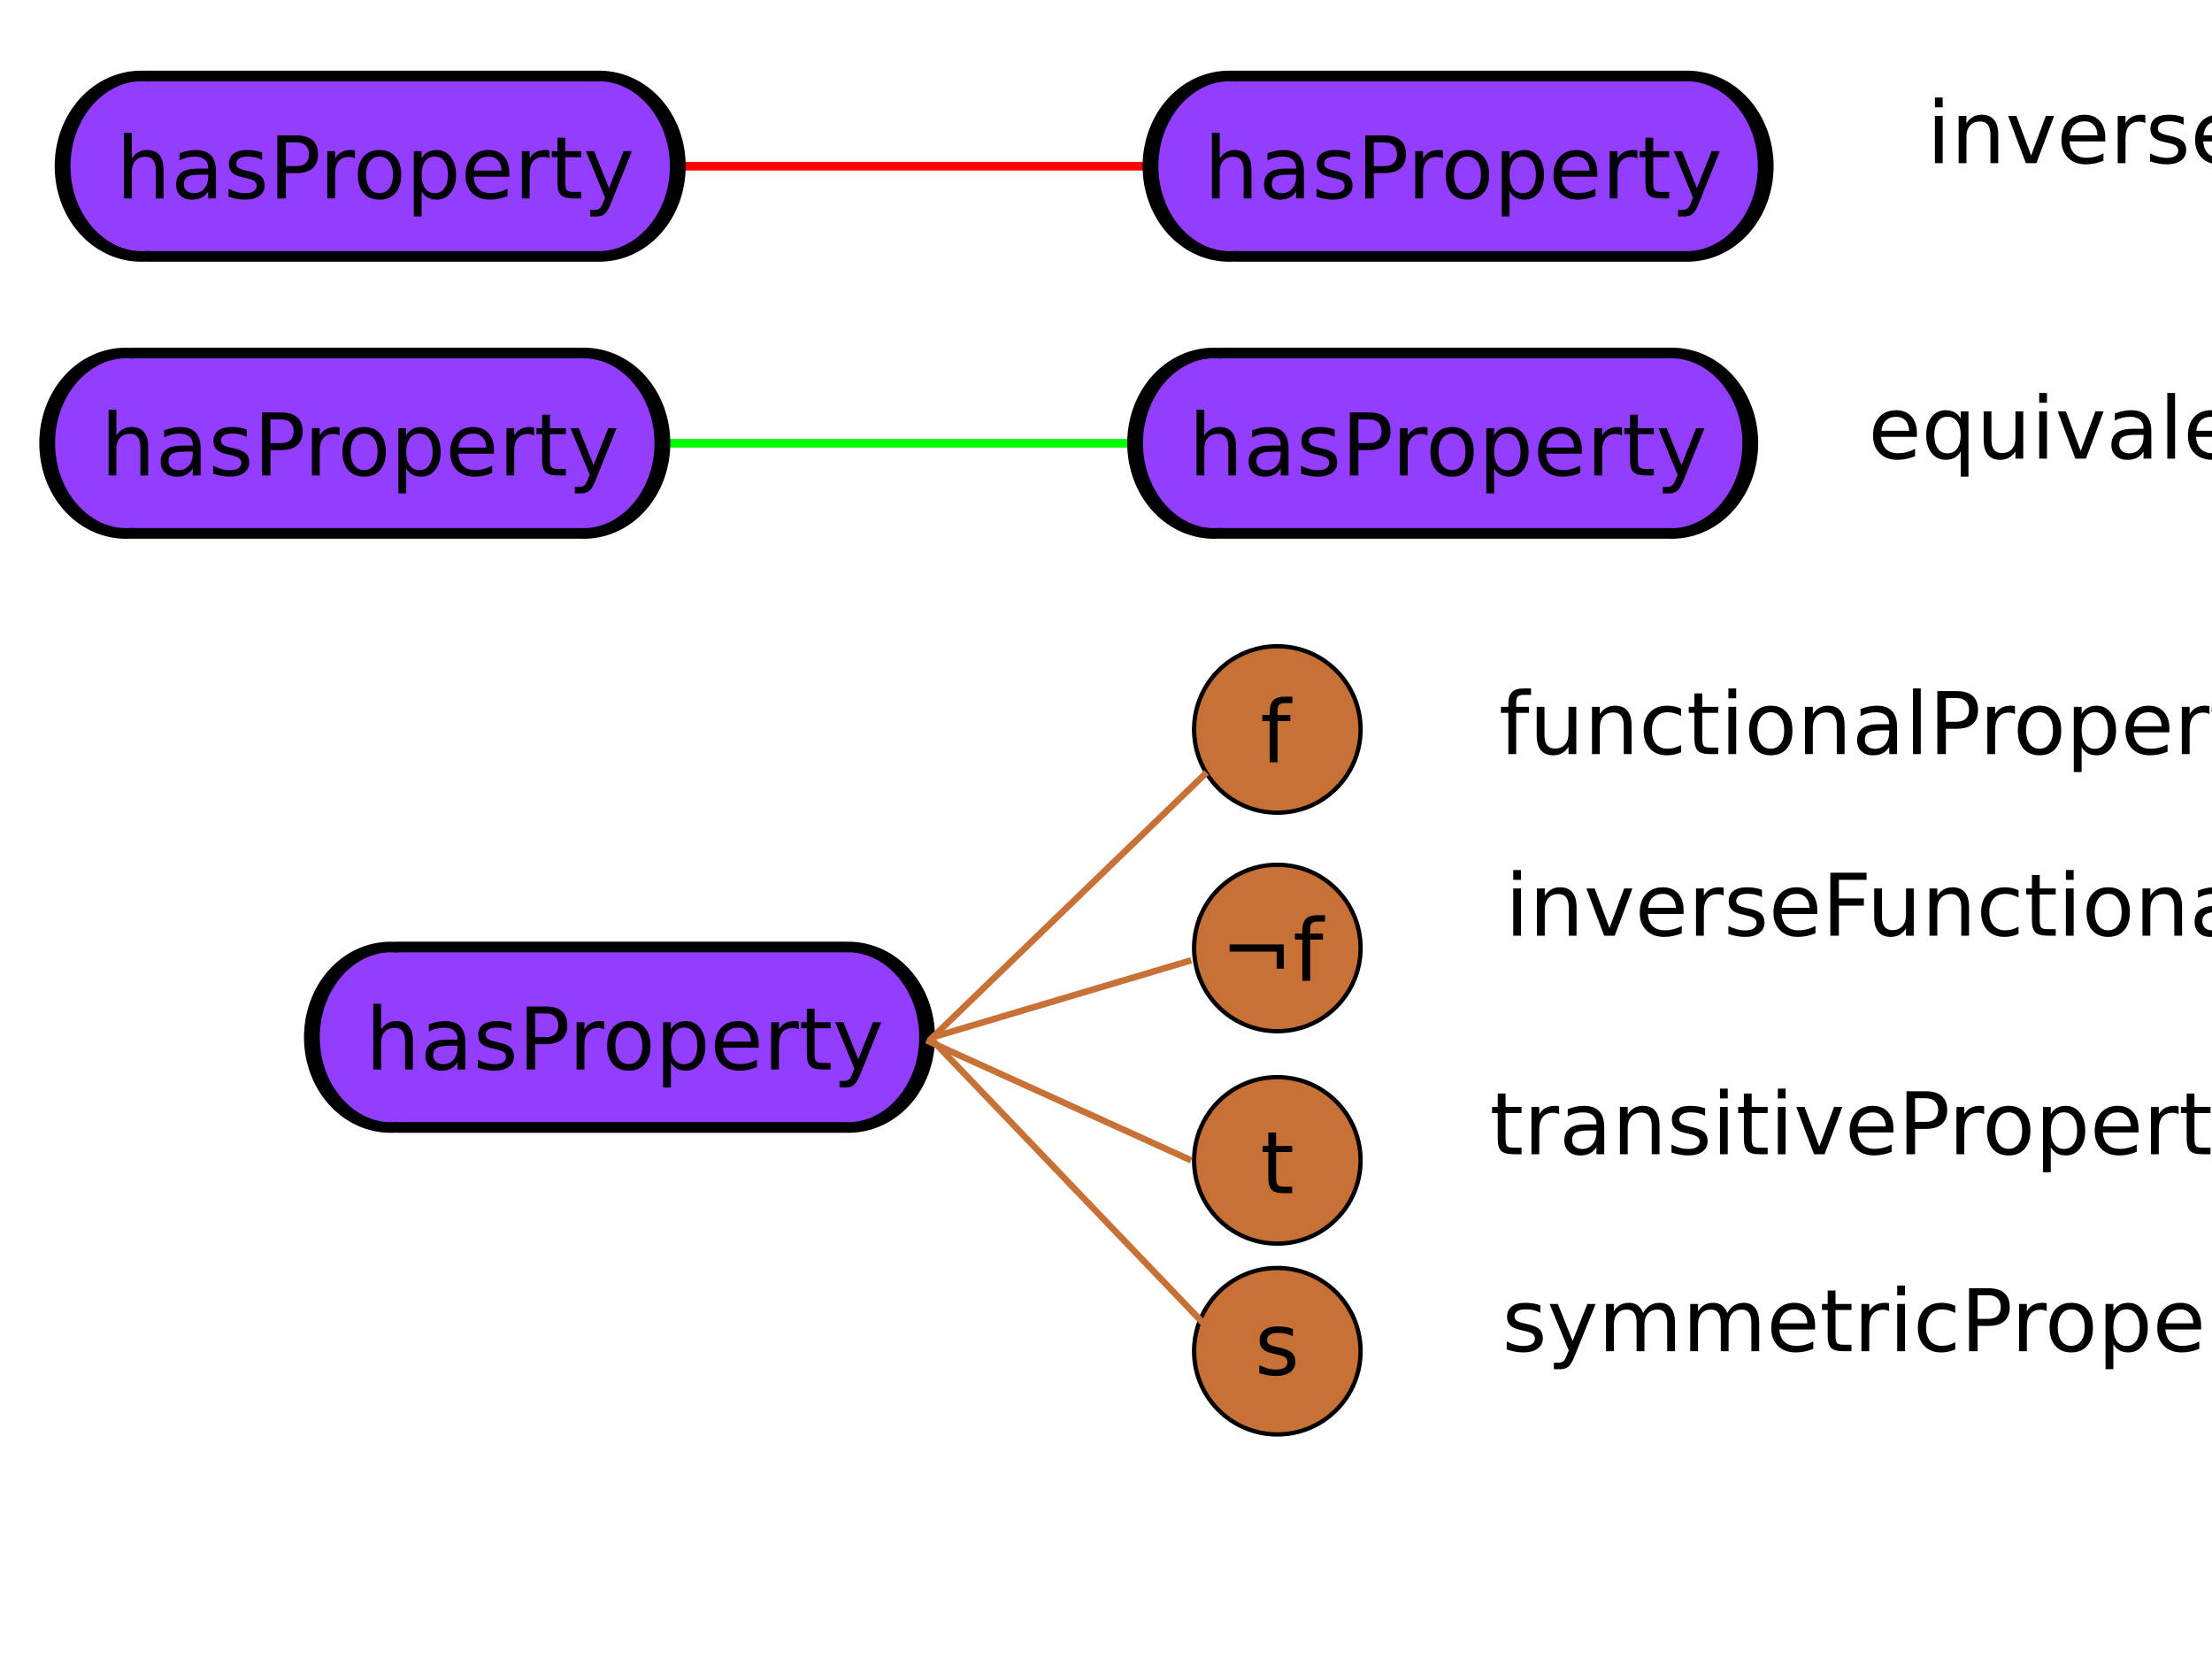
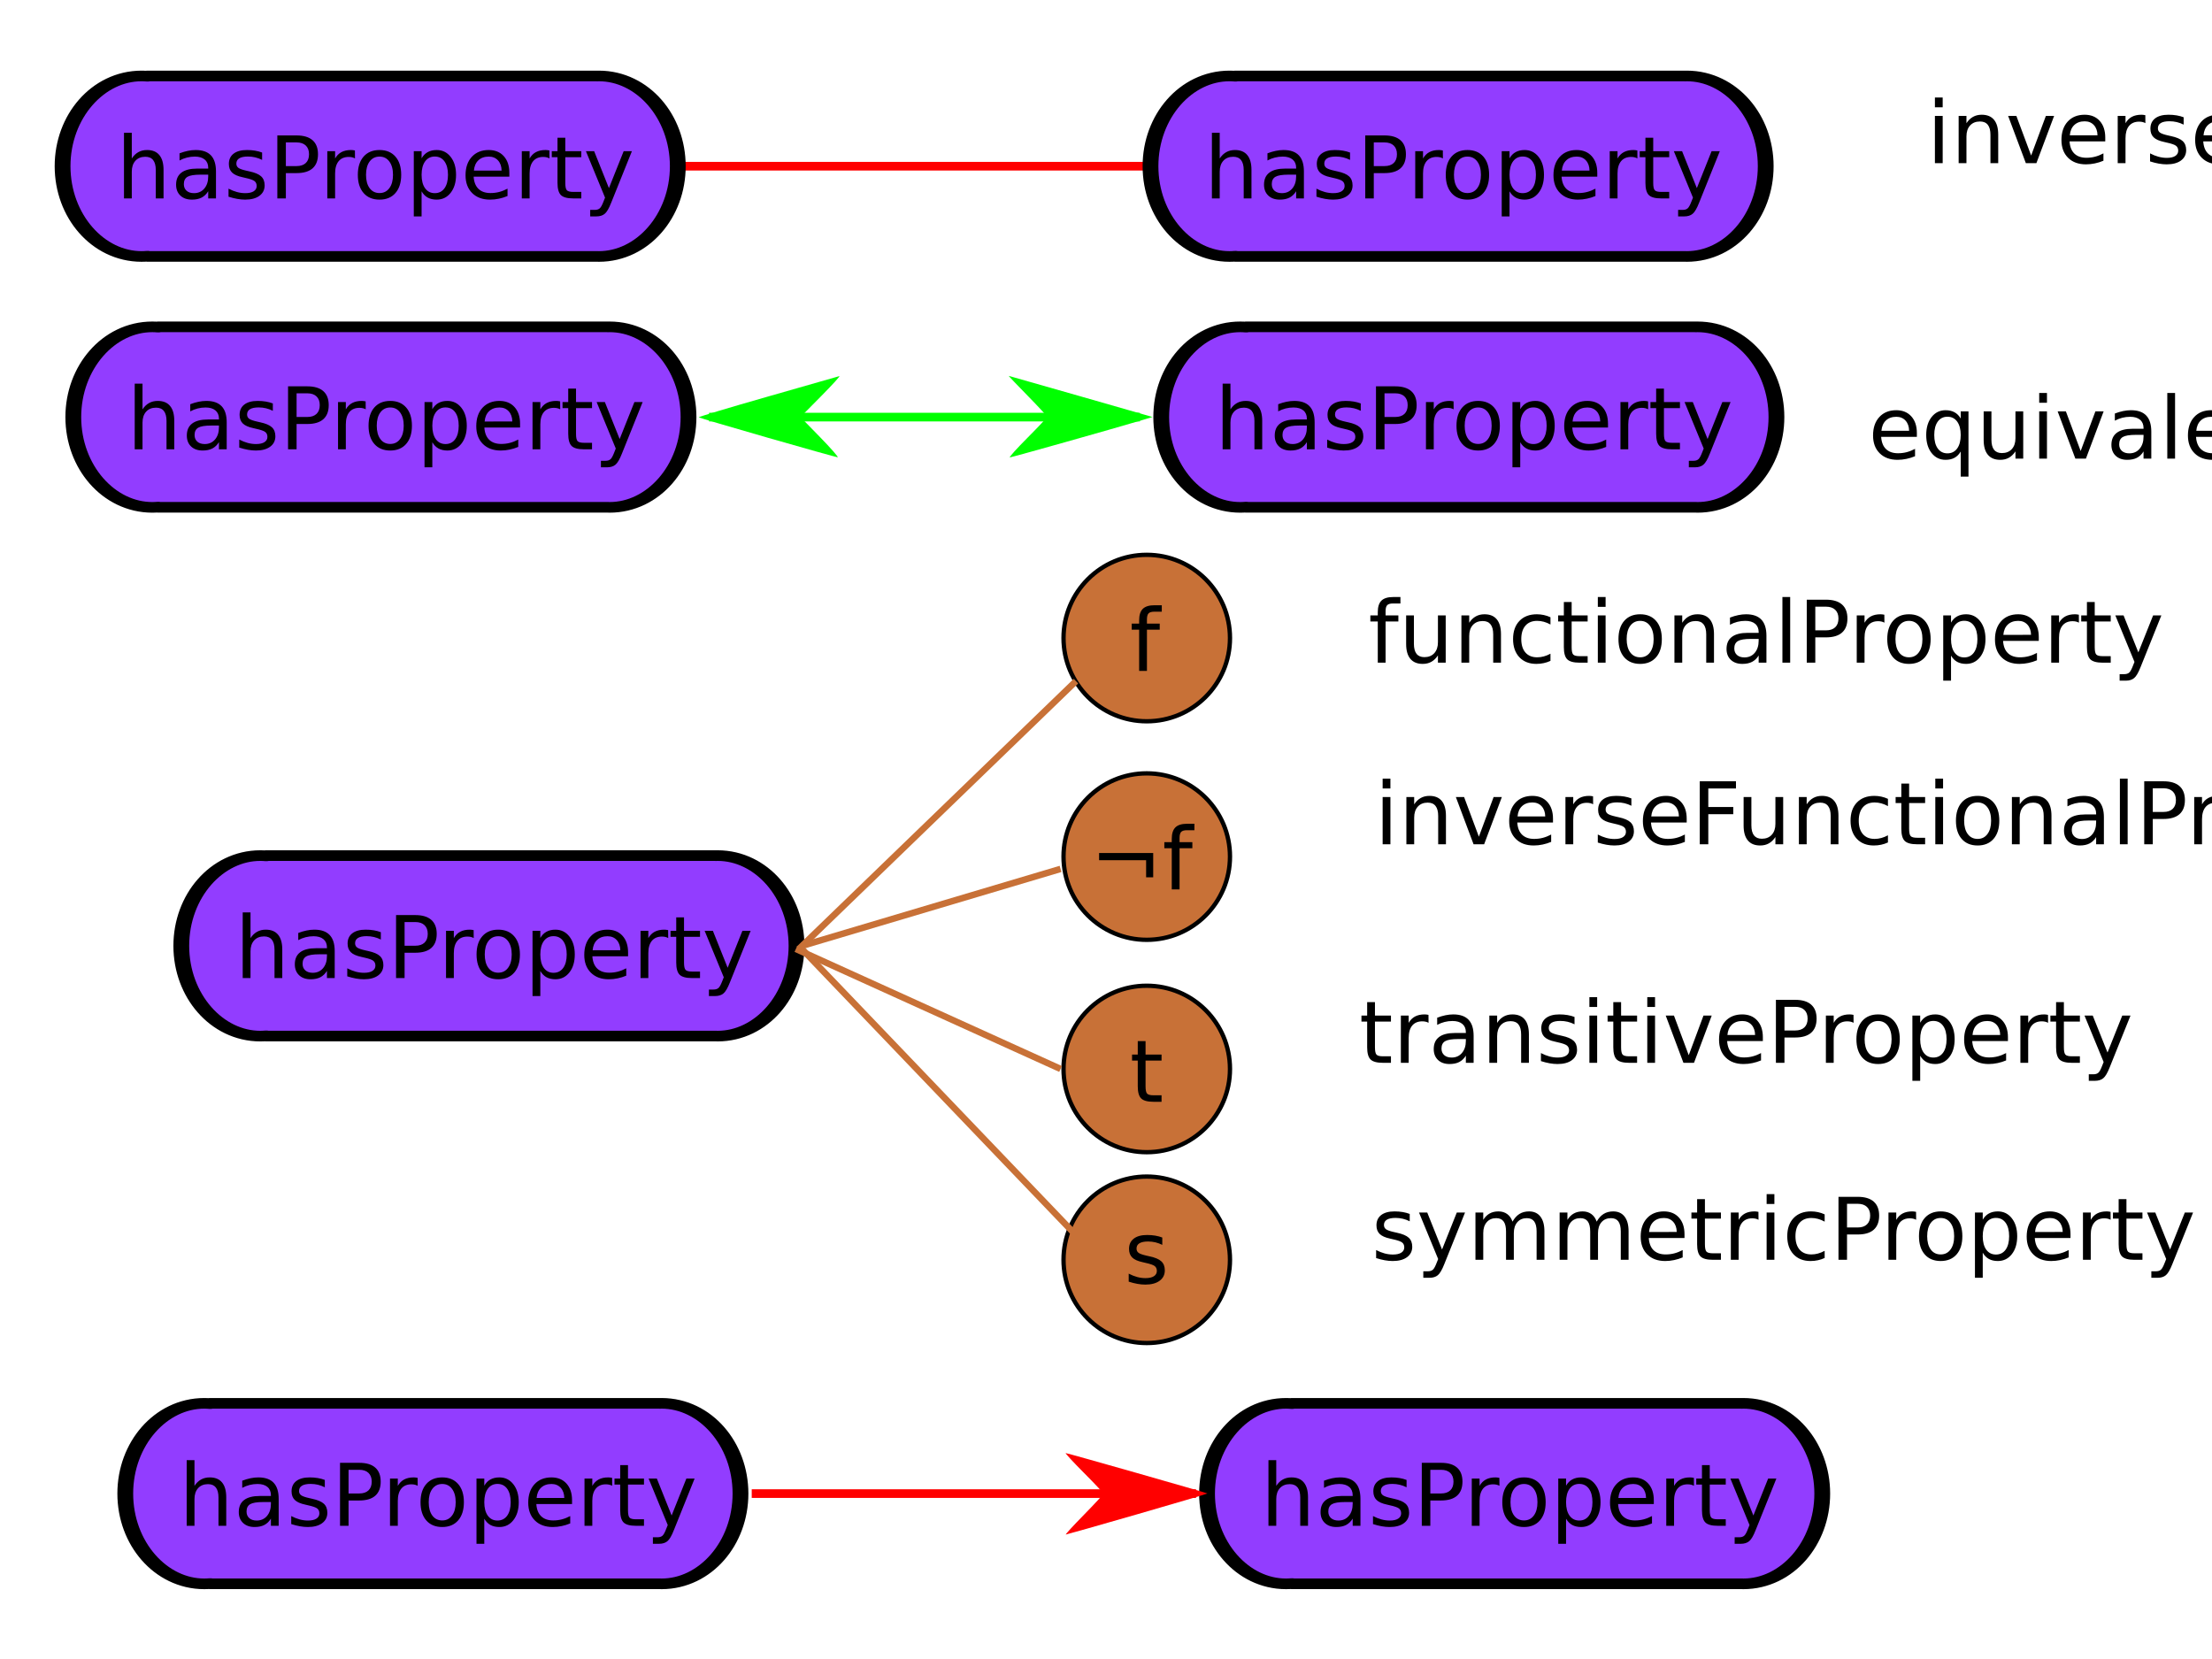
<svg xmlns="http://www.w3.org/2000/svg" width="1024px" height="768px" id="svg17977">
  <defs id="defs17979">
+     <marker orient="auto" refY="0.0" refX="0.0" id="Arrow1Lstart" style="overflow:visible">
+       <path id="path3225" d="M 0.0,0.0 L 5.0,-5.0 L -12.5,0.0 L 5.0,5.0 L 0.0,0.0 z " style="fill-rule:evenodd;stroke:#000000;stroke-width:1.0pt;marker-start:none" transform="scale(0.8) translate(12.5,0)" />
+     </marker>
    <marker orient="auto" refY="0.0" refX="0.0" id="Arrow1Lend" style="overflow:visible;">
      <path id="path3958" d="M 0.0,0.0 L 5.0,-5.0 L -12.5,0.0 L 5.0,5.0 L 0.0,0.0 z " style="fill-rule:evenodd;stroke:#000000;stroke-width:1.0pt;marker-start:none;" transform="scale(0.8) rotate(180) translate(12.5,0)" />
    </marker>
  </defs>
  <g id="layer1">
-     <g id="g17809" transform="translate(-6.632569,-432.0575)">
-       <path id="path17807" d="M 321.026,509 L 537.401,509" style="fill:none;fill-rule:evenodd;stroke:#ff0000;stroke-width:4;stroke-linecap:butt;stroke-linejoin:miter;stroke-miterlimit:4;stroke-dasharray:none;stroke-opacity:1" />
-       <g id="g14911" transform="translate(-25,299)">
+     <g id="g6691">
+       <path id="path17807" d="M 314.394,76.942 L 530.769,76.942" style="fill:none;fill-rule:evenodd;stroke:#ff0000;stroke-width:4;stroke-linecap:butt;stroke-linejoin:miter;stroke-miterlimit:4;stroke-dasharray:none;stroke-opacity:1" />
+       <g id="g14911" transform="translate(-31.63257,-133.0575)">
        <g style="fill:#923dff;fill-opacity:1" transform="matrix(1.485496,0,0,1,-49.03467,-88.89313)" id="g14913">
          <path style="opacity:1;fill:#923dff;fill-opacity:1;stroke:#000000;stroke-width:4.923;stroke-linecap:round;stroke-linejoin:round;stroke-miterlimit:4;stroke-dasharray:none;stroke-opacity:1" d="M 98.429,257.112 C 84.848,257.112 73.804,275.831 73.804,298.893 C 73.804,321.955 84.848,340.674 98.429,340.674 C 99.055,340.674 99.659,340.627 100.273,340.549 L 100.273,340.643 L 240.273,340.643 C 240.334,340.646 240.399,340.641 240.46,340.643 C 240.615,340.648 240.774,340.674 240.929,340.674 C 254.51,340.674 265.523,321.956 265.523,298.894 C 265.523,275.831 254.51,257.112 240.929,257.112 C 240.774,257.112 240.615,257.138 240.46,257.143 L 240.46,257.112 L 100.273,257.112 L 100.273,257.237 C 99.659,257.159 99.055,257.112 98.429,257.112 z" id="path14915" />
        </g>
        <text id="text14917" y="224.912" x="85.391" style="font-size:40px;font-style:normal;font-weight:normal;fill:#000000;fill-opacity:1;stroke:none;stroke-width:1px;stroke-linecap:butt;stroke-linejoin:miter;stroke-opacity:1;font-family:Bitstream Vera Sans" xml:space="preserve">
          <tspan y="224.912" x="85.391" id="tspan14919">hasProperty</tspan>
        </text>
      </g>
-       <g id="g14954" transform="translate(478.6325,299)">
+       <g id="g14954" transform="translate(471.9999,-133.0575)">
        <g style="fill:#923dff;fill-opacity:1" transform="matrix(1.485496,0,0,1,-49.03467,-88.89313)" id="g14956">
          <path style="opacity:1;fill:#923dff;fill-opacity:1;stroke:#000000;stroke-width:4.923;stroke-linecap:round;stroke-linejoin:round;stroke-miterlimit:4;stroke-dasharray:none;stroke-opacity:1" d="M 98.429,257.112 C 84.848,257.112 73.804,275.831 73.804,298.893 C 73.804,321.955 84.848,340.674 98.429,340.674 C 99.055,340.674 99.659,340.627 100.273,340.549 L 100.273,340.643 L 240.273,340.643 C 240.334,340.646 240.399,340.641 240.46,340.643 C 240.615,340.648 240.774,340.674 240.929,340.674 C 254.51,340.674 265.523,321.956 265.523,298.894 C 265.523,275.831 254.51,257.112 240.929,257.112 C 240.774,257.112 240.615,257.138 240.46,257.143 L 240.46,257.112 L 100.273,257.112 L 100.273,257.237 C 99.659,257.159 99.055,257.112 98.429,257.112 z" id="path14958" />
        </g>
        <text id="text14960" y="224.912" x="85.391" style="font-size:40px;font-style:normal;font-weight:normal;fill:#000000;fill-opacity:1;stroke:none;stroke-width:1px;stroke-linecap:butt;stroke-linejoin:miter;stroke-opacity:1;font-family:Bitstream Vera Sans" xml:space="preserve">
          <tspan y="224.912" x="85.391" id="tspan14962">hasProperty</tspan>
        </text>
      </g>
    </g>
-     <path style="fill:#00ff00;fill-rule:evenodd;stroke:#00ff00;stroke-width:4;stroke-linecap:butt;stroke-linejoin:miter;stroke-miterlimit:4;stroke-dasharray:none;stroke-opacity:1" d="M 307.27,205.18 L 523.644,205.18" id="path18001" />
-     <g transform="translate(-38.75687,-4.82003)" id="g18003">
-       <g id="g18005" transform="matrix(1.485496,0,0,1,-49.03467,-88.89313)" style="fill:#923dff;fill-opacity:1">
-         <path id="path18007" d="M 98.429,257.112 C 84.848,257.112 73.804,275.831 73.804,298.893 C 73.804,321.955 84.848,340.674 98.429,340.674 C 99.055,340.674 99.659,340.627 100.273,340.549 L 100.273,340.643 L 240.273,340.643 C 240.334,340.646 240.399,340.641 240.46,340.643 C 240.615,340.648 240.774,340.674 240.929,340.674 C 254.51,340.674 265.523,321.956 265.523,298.894 C 265.523,275.831 254.51,257.112 240.929,257.112 C 240.774,257.112 240.615,257.138 240.46,257.143 L 240.46,257.112 L 100.273,257.112 L 100.273,257.237 C 99.659,257.159 99.055,257.112 98.429,257.112 z" style="opacity:1;fill:#923dff;fill-opacity:1;stroke:#000000;stroke-width:4.923;stroke-linecap:round;stroke-linejoin:round;stroke-miterlimit:4;stroke-dasharray:none;stroke-opacity:1" />
-       </g>
-       <text xml:space="preserve" style="font-size:40px;font-style:normal;font-weight:normal;fill:#000000;fill-opacity:1;stroke:none;stroke-width:1px;stroke-linecap:butt;stroke-linejoin:miter;stroke-opacity:1;font-family:Bitstream Vera Sans" x="85.391" y="224.912" id="text18009">
-         <tspan id="tspan18011" x="85.391" y="224.912">hasProperty</tspan>
-       </text>
-     </g>
-     <g transform="translate(464.8756,-4.82003)" id="g18013">
-       <g id="g18015" transform="matrix(1.485496,0,0,1,-49.03467,-88.89313)" style="fill:#923dff;fill-opacity:1">
-         <path id="path18017" d="M 98.429,257.112 C 84.848,257.112 73.804,275.831 73.804,298.893 C 73.804,321.955 84.848,340.674 98.429,340.674 C 99.055,340.674 99.659,340.627 100.273,340.549 L 100.273,340.643 L 240.273,340.643 C 240.334,340.646 240.399,340.641 240.46,340.643 C 240.615,340.648 240.774,340.674 240.929,340.674 C 254.51,340.674 265.523,321.956 265.523,298.894 C 265.523,275.831 254.51,257.112 240.929,257.112 C 240.774,257.112 240.615,257.138 240.46,257.143 L 240.46,257.112 L 100.273,257.112 L 100.273,257.237 C 99.659,257.159 99.055,257.112 98.429,257.112 z" style="opacity:1;fill:#923dff;fill-opacity:1;stroke:#000000;stroke-width:4.923;stroke-linecap:round;stroke-linejoin:round;stroke-miterlimit:4;stroke-dasharray:none;stroke-opacity:1" />
-       </g>
-       <text xml:space="preserve" style="font-size:40px;font-style:normal;font-weight:normal;fill:#000000;fill-opacity:1;stroke:none;stroke-width:1px;stroke-linecap:butt;stroke-linejoin:miter;stroke-opacity:1;font-family:Bitstream Vera Sans" x="85.391" y="224.912" id="text18019">
-         <tspan id="tspan18021" x="85.391" y="224.912">hasProperty</tspan>
-       </text>
-     </g>
    <text xml:space="preserve" style="font-size:40px;font-style:normal;font-weight:normal;fill:#000000;fill-opacity:1;stroke:none;stroke-width:1px;stroke-linecap:butt;stroke-linejoin:miter;stroke-opacity:1;font-family:Bitstream Vera Sans" x="891.963" y="75.518" id="text18071">
      <tspan id="tspan18073" x="891.963" y="75.518">inverseOf</tspan>
      <tspan x="891.963" y="75.518" id="tspan18075" />
    </text>
    <text xml:space="preserve" style="font-size:40px;font-style:normal;font-weight:normal;fill:#000000;fill-opacity:1;stroke:none;stroke-width:1px;stroke-linecap:butt;stroke-linejoin:miter;stroke-opacity:1;font-family:Bitstream Vera Sans" x="864.891" y="212.304" id="text18617">
      <tspan id="tspan18619" x="864.891" y="212.304">equivalentProperty</tspan>
    </text>
-     <text xml:space="preserve" style="font-size:40px;font-style:normal;font-weight:normal;fill:#000000;fill-opacity:1;stroke:none;stroke-width:1px;stroke-linecap:butt;stroke-linejoin:miter;stroke-opacity:1;font-family:Bitstream Vera Sans" x="693.907" y="349.091" id="text19706">
-       <tspan id="tspan19708" x="693.907" y="349.091">functionalProperty </tspan>
+     <text xml:space="preserve" style="font-size:40px;font-style:normal;font-weight:normal;fill:#000000;fill-opacity:1;stroke:none;stroke-width:1px;stroke-linecap:butt;stroke-linejoin:miter;stroke-opacity:1;font-family:Bitstream Vera Sans" x="633.456" y="306.775" id="text19706">
+       <tspan id="tspan19708" x="633.456" y="306.775">functionalProperty </tspan>
    </text>
-     <g id="g19811">
+     <g id="g19811" transform="translate(-60.45173,-42.31621)">
      <g id="g18027" transform="translate(83.78117,270.1781)">
        <g style="fill:#923dff;fill-opacity:1" transform="matrix(1.485496,0,0,1,-49.03467,-88.89313)" id="g18029">
          <path style="opacity:1;fill:#923dff;fill-opacity:1;stroke:#000000;stroke-width:4.923;stroke-linecap:round;stroke-linejoin:round;stroke-miterlimit:4;stroke-dasharray:none;stroke-opacity:1" d="M 98.429,257.112 C 84.848,257.112 73.804,275.831 73.804,298.893 C 73.804,321.955 84.848,340.674 98.429,340.674 C 99.055,340.674 99.659,340.627 100.273,340.549 L 100.273,340.643 L 240.273,340.643 C 240.334,340.646 240.399,340.641 240.46,340.643 C 240.615,340.648 240.774,340.674 240.929,340.674 C 254.51,340.674 265.523,321.956 265.523,298.894 C 265.523,275.831 254.51,257.112 240.929,257.112 C 240.774,257.112 240.615,257.138 240.46,257.143 L 240.46,257.112 L 100.273,257.112 L 100.273,257.237 C 99.659,257.159 99.055,257.112 98.429,257.112 z" id="path18031" />
        </g>
        <text id="text18033" y="224.912" x="85.391" style="font-size:40px;font-style:normal;font-weight:normal;fill:#000000;fill-opacity:1;stroke:none;stroke-width:1px;stroke-linecap:butt;stroke-linejoin:miter;stroke-opacity:1;font-family:Bitstream Vera Sans" xml:space="preserve">
          <tspan y="224.912" x="85.391" id="tspan18035">hasProperty</tspan>
        </text>
      </g>
      <g transform="translate(-51.29499,-45.59555)" id="g19739">
        <path style="fill:#c87137;stroke:#000000;stroke-width:2;stroke-miterlimit:4;stroke-dasharray:none;stroke-opacity:1" id="path2395" d="M 155.977,90.522 A 38.53,38.53 0 1 1 78.917,90.522 A 38.53,38.53 0 1 1 155.977,90.522 z" transform="translate(525.1654,292.7653)" />
        <text xml:space="preserve" style="font-size:40px;font-style:normal;font-weight:normal;fill:#000000;fill-opacity:1;stroke:none;stroke-width:1px;stroke-linecap:butt;stroke-linejoin:miter;stroke-opacity:1;font-family:Bitstream Vera Sans" x="634.731" y="398.483" id="text3197">
          <tspan id="tspan3199" x="634.731" y="398.483">f</tspan>
        </text>
      </g>
      <g transform="translate(-140.1106,-18.52319)" id="g19779">
        <g id="g19744" transform="translate(-51.29499,-12.82375)">
          <path transform="translate(665.2761,379.6818)" d="M 155.977,90.522 A 38.53,38.53 0 1 1 78.917,90.522 A 38.53,38.53 0 1 1 155.977,90.522 z" id="path19717" style="fill:#c87137;stroke:#000000;stroke-width:2;stroke-miterlimit:4;stroke-dasharray:none;stroke-opacity:1" />
          <text id="text19719" y="485.399" x="756.424" style="font-size:40px;font-style:normal;font-weight:normal;fill:#000000;fill-opacity:1;stroke:none;stroke-width:1px;stroke-linecap:butt;stroke-linejoin:miter;stroke-opacity:1;font-family:Bitstream Vera Sans" xml:space="preserve">
            <tspan y="485.399" x="756.424" id="tspan19721">¬f</tspan>
          </text>
        </g>
      </g>
      <g transform="translate(2.849722,-18.52319)" id="g19773">
        <g id="g19749" transform="translate(-54.14471,172.4082)">
          <path transform="translate(525.1654,292.7653)" d="M 155.977,90.522 A 38.53,38.53 0 1 1 78.917,90.522 A 38.53,38.53 0 1 1 155.977,90.522 z" id="path19751" style="fill:#c87137;stroke:#000000;stroke-width:2;stroke-miterlimit:4;stroke-dasharray:none;stroke-opacity:1" />
          <text id="text19753" y="398.483" x="634.731" style="font-size:40px;font-style:normal;font-weight:normal;fill:#000000;fill-opacity:1;stroke:none;stroke-width:1px;stroke-linecap:butt;stroke-linejoin:miter;stroke-opacity:1;font-family:Bitstream Vera Sans" xml:space="preserve">
            <tspan y="398.483" x="634.731" id="tspan19755">t</tspan>
          </text>
        </g>
      </g>
      <g transform="translate(188.0816,66.96846)" id="g19768">
        <path style="fill:#c87137;stroke:#000000;stroke-width:2;stroke-miterlimit:4;stroke-dasharray:none;stroke-opacity:1" id="path19759" d="M 155.977,90.522 A 38.53,38.53 0 1 1 78.917,90.522 A 38.53,38.53 0 1 1 155.977,90.522 z" transform="translate(285.7888,468.0232)" />
        <text xml:space="preserve" style="font-size:40px;font-style:normal;font-weight:normal;fill:#000000;fill-opacity:1;stroke:none;stroke-width:1px;stroke-linecap:butt;stroke-linejoin:miter;stroke-opacity:1;font-family:Bitstream Vera Sans" x="392.708" y="569.463" id="text19761">
          <tspan id="tspan19763" x="392.708" y="569.463">s</tspan>
        </text>
      </g>
-       <path id="path19785" d="M 430.308,481.603 L 558.545,357.64" style="fill:#c87137;fill-rule:evenodd;stroke:#c87137;stroke-width:3;stroke-linecap:butt;stroke-linejoin:miter;stroke-opacity:1;stroke-miterlimit:4;stroke-dasharray:none" />
-       <path id="path19787" d="M 431.733,480.178 L 551.421,444.557" style="fill:#c87137;fill-rule:evenodd;stroke:#c87137;stroke-width:3;stroke-linecap:butt;stroke-linejoin:miter;stroke-opacity:1;stroke-miterlimit:4;stroke-dasharray:none" />
-       <path id="path19789" d="M 428.883,481.603 L 551.421,537.173" style="fill:none;fill-rule:evenodd;stroke:#c87137;stroke-width:3;stroke-linecap:butt;stroke-linejoin:miter;stroke-opacity:1;stroke-miterlimit:4;stroke-dasharray:none" />
-       <path id="path19791" d="M 430.308,480.178 L 558.545,614.115" style="fill:none;fill-rule:evenodd;stroke:#c87137;stroke-width:3;stroke-linecap:butt;stroke-linejoin:miter;stroke-opacity:1;stroke-miterlimit:4;stroke-dasharray:none" />
+       <path id="path19785" d="M 430.308,481.603 L 558.545,357.64" style="fill:#c87137;fill-rule:evenodd;stroke:#c87137;stroke-width:3;stroke-linecap:butt;stroke-linejoin:miter;stroke-miterlimit:4;stroke-dasharray:none;stroke-opacity:1" />
+       <path id="path19787" d="M 431.733,480.178 L 551.421,444.557" style="fill:#c87137;fill-rule:evenodd;stroke:#c87137;stroke-width:3;stroke-linecap:butt;stroke-linejoin:miter;stroke-miterlimit:4;stroke-dasharray:none;stroke-opacity:1" />
+       <path id="path19789" d="M 428.883,481.603 L 551.421,537.173" style="fill:none;fill-rule:evenodd;stroke:#c87137;stroke-width:3;stroke-linecap:butt;stroke-linejoin:miter;stroke-miterlimit:4;stroke-dasharray:none;stroke-opacity:1" />
+       <path id="path19791" d="M 430.308,480.178 L 558.545,614.115" style="fill:none;fill-rule:evenodd;stroke:#c87137;stroke-width:3;stroke-linecap:butt;stroke-linejoin:miter;stroke-miterlimit:4;stroke-dasharray:none;stroke-opacity:1" />
    </g>
-     <text xml:space="preserve" style="font-size:40px;font-style:normal;font-weight:normal;fill:#000000;fill-opacity:1;stroke:none;stroke-width:1px;stroke-linecap:butt;stroke-linejoin:miter;stroke-opacity:1;font-family:Bitstream Vera Sans" x="696.757" y="433.158" id="text19793">
-       <tspan id="tspan19795" x="696.757" y="433.158">inverseFunctionalProperty</tspan>
-       <tspan x="696.757" y="433.158" id="tspan19797" />
+     <text xml:space="preserve" style="font-size:40px;font-style:normal;font-weight:normal;fill:#000000;fill-opacity:1;stroke:none;stroke-width:1px;stroke-linecap:butt;stroke-linejoin:miter;stroke-opacity:1;font-family:Bitstream Vera Sans" x="636.305" y="390.841" id="text19793">
+       <tspan id="tspan19795" x="636.305" y="390.841">inverseFunctionalProperty</tspan>
+       <tspan x="636.305" y="440.841" id="tspan19797" />
    </text>
-     <text xml:space="preserve" style="font-size:40px;font-style:normal;font-weight:normal;fill:#000000;fill-opacity:1;stroke:none;stroke-width:1px;stroke-linecap:butt;stroke-linejoin:miter;stroke-opacity:1;font-family:Bitstream Vera Sans" x="689.633" y="534.323" id="text19799">
-       <tspan id="tspan19801" x="689.633" y="534.323">transitiveProperty</tspan>
+     <text xml:space="preserve" style="font-size:40px;font-style:normal;font-weight:normal;fill:#000000;fill-opacity:1;stroke:none;stroke-width:1px;stroke-linecap:butt;stroke-linejoin:miter;stroke-opacity:1;font-family:Bitstream Vera Sans" x="629.181" y="492.007" id="text19799">
+       <tspan id="tspan19801" x="629.181" y="492.007">transitiveProperty</tspan>
    </text>
-     <text xml:space="preserve" style="font-size:40px;font-style:normal;font-weight:normal;fill:#000000;fill-opacity:1;stroke:none;stroke-width:1px;stroke-linecap:butt;stroke-linejoin:miter;stroke-opacity:1;font-family:Bitstream Vera Sans" x="695.332" y="625.514" id="text19803">
-       <tspan id="tspan19805" x="695.332" y="625.514">symmetricProperty</tspan>
+     <text xml:space="preserve" style="font-size:40px;font-style:normal;font-weight:normal;fill:#000000;fill-opacity:1;stroke:none;stroke-width:1px;stroke-linecap:butt;stroke-linejoin:miter;stroke-opacity:1;font-family:Bitstream Vera Sans" x="634.88" y="583.198" id="text19803">
+       <tspan id="tspan19805" x="634.88" y="583.198">symmetricProperty</tspan>
    </text>
+     <g id="g6676" transform="translate(12.09034,-12.09034)">
+       <path id="path18001" d="M 316.164,205.18 L 515.584,205.18" style="fill:#00ff00;fill-rule:evenodd;stroke:#00ff00;stroke-width:4;stroke-linecap:butt;stroke-linejoin:miter;marker-start:none;marker-end:none;stroke-miterlimit:4;stroke-dasharray:none;stroke-opacity:1" />
+       <g id="g18003" transform="translate(-38.75687,-4.82003)">
+         <g style="fill:#923dff;fill-opacity:1" transform="matrix(1.485496,0,0,1,-49.03467,-88.89313)" id="g18005">
+           <path style="opacity:1;fill:#923dff;fill-opacity:1;stroke:#000000;stroke-width:4.923;stroke-linecap:round;stroke-linejoin:round;stroke-miterlimit:4;stroke-dasharray:none;stroke-opacity:1" d="M 98.429,257.112 C 84.848,257.112 73.804,275.831 73.804,298.893 C 73.804,321.955 84.848,340.674 98.429,340.674 C 99.055,340.674 99.659,340.627 100.273,340.549 L 100.273,340.643 L 240.273,340.643 C 240.334,340.646 240.399,340.641 240.46,340.643 C 240.615,340.648 240.774,340.674 240.929,340.674 C 254.51,340.674 265.523,321.956 265.523,298.894 C 265.523,275.831 254.51,257.112 240.929,257.112 C 240.774,257.112 240.615,257.138 240.46,257.143 L 240.46,257.112 L 100.273,257.112 L 100.273,257.237 C 99.659,257.159 99.055,257.112 98.429,257.112 z" id="path18007" />
+         </g>
+         <text id="text18009" y="224.912" x="85.391" style="font-size:40px;font-style:normal;font-weight:normal;fill:#000000;fill-opacity:1;stroke:none;stroke-width:1px;stroke-linecap:butt;stroke-linejoin:miter;stroke-opacity:1;font-family:Bitstream Vera Sans" xml:space="preserve">
+           <tspan y="224.912" x="85.391" id="tspan18011">hasProperty</tspan>
+         </text>
+       </g>
+       <g id="g18013" transform="translate(464.8756,-4.82003)">
+         <g style="fill:#923dff;fill-opacity:1" transform="matrix(1.485496,0,0,1,-49.03467,-88.89313)" id="g18015">
+           <path style="opacity:1;fill:#923dff;fill-opacity:1;stroke:#000000;stroke-width:4.923;stroke-linecap:round;stroke-linejoin:round;stroke-miterlimit:4;stroke-dasharray:none;stroke-opacity:1" d="M 98.429,257.112 C 84.848,257.112 73.804,275.831 73.804,298.893 C 73.804,321.955 84.848,340.674 98.429,340.674 C 99.055,340.674 99.659,340.627 100.273,340.549 L 100.273,340.643 L 240.273,340.643 C 240.334,340.646 240.399,340.641 240.46,340.643 C 240.615,340.648 240.774,340.674 240.929,340.674 C 254.51,340.674 265.523,321.956 265.523,298.894 C 265.523,275.831 254.51,257.112 240.929,257.112 C 240.774,257.112 240.615,257.138 240.46,257.143 L 240.46,257.112 L 100.273,257.112 L 100.273,257.237 C 99.659,257.159 99.055,257.112 98.429,257.112 z" id="path18017" />
+         </g>
+         <text id="text18019" y="224.912" x="85.391" style="font-size:40px;font-style:normal;font-weight:normal;fill:#000000;fill-opacity:1;stroke:none;stroke-width:1px;stroke-linecap:butt;stroke-linejoin:miter;stroke-opacity:1;font-family:Bitstream Vera Sans" xml:space="preserve">
+           <tspan y="224.912" x="85.391" id="tspan18021">hasProperty</tspan>
+         </text>
+       </g>
+       <path id="path4537" d="M 343.216,214.69 C 325.905,209.717 311.576,205.483 311.374,205.281 C 311.172,205.079 325.496,200.778 343.204,195.724 C 360.913,190.67 375.883,186.388 376.471,186.209 C 377.059,186.029 373.249,190.22 368.006,195.521 L 358.472,205.16 L 367.574,214.496 C 372.581,219.631 376.23,223.809 375.683,223.782 C 375.137,223.754 360.526,219.663 343.216,214.69 L 343.216,214.69 z" style="fill:#00ff00" />
+       <path id="path4539" d="M 463.576,214.739 C 468.566,209.737 472.649,205.378 472.649,205.052 C 472.649,204.726 468.587,200.323 463.622,195.266 C 458.658,190.21 454.73,186.084 454.895,186.096 C 455.06,186.109 470.102,190.397 488.322,195.626 L 521.45,205.132 L 516.463,206.624 C 503.505,210.501 456.202,223.832 455.404,223.832 C 454.908,223.832 458.585,219.74 463.576,214.738 L 463.576,214.739 z" style="fill:#00ff00" />
+     </g>
+     <g id="g6716">
+       <path id="path4552" d="M 553.686,691.428 L 347.997,691.428" style="fill:#ff0000;fill-rule:evenodd;stroke:#ff0000;stroke-width:4;stroke-linecap:butt;stroke-linejoin:miter;marker-start:none;stroke-miterlimit:4;stroke-dasharray:none;stroke-opacity:1" />
+       <g id="g4554" transform="translate(-2.608676,481.4278)">
+         <g style="fill:#923dff;fill-opacity:1" transform="matrix(1.485496,0,0,1,-49.03467,-88.89313)" id="g4556">
+           <path style="opacity:1;fill:#923dff;fill-opacity:1;stroke:#000000;stroke-width:4.923;stroke-linecap:round;stroke-linejoin:round;stroke-miterlimit:4;stroke-dasharray:none;stroke-opacity:1" d="M 98.429,257.112 C 84.848,257.112 73.804,275.831 73.804,298.893 C 73.804,321.955 84.848,340.674 98.429,340.674 C 99.055,340.674 99.659,340.627 100.273,340.549 L 100.273,340.643 L 240.273,340.643 C 240.334,340.646 240.399,340.641 240.46,340.643 C 240.615,340.648 240.774,340.674 240.929,340.674 C 254.51,340.674 265.523,321.956 265.523,298.894 C 265.523,275.831 254.51,257.112 240.929,257.112 C 240.774,257.112 240.615,257.138 240.46,257.143 L 240.46,257.112 L 100.273,257.112 L 100.273,257.237 C 99.659,257.159 99.055,257.112 98.429,257.112 z" id="path4558" />
+         </g>
+         <text id="text4560" y="224.912" x="85.391" style="font-size:40px;font-style:normal;font-weight:normal;fill:#000000;fill-opacity:1;stroke:none;stroke-width:1px;stroke-linecap:butt;stroke-linejoin:miter;stroke-opacity:1;font-family:Bitstream Vera Sans" xml:space="preserve">
+           <tspan y="224.912" x="85.391" id="tspan4562">hasProperty</tspan>
+         </text>
+       </g>
+       <g id="g4564" transform="translate(498.1741,481.4278)">
+         <g style="fill:#923dff;fill-opacity:1" transform="matrix(1.485496,0,0,1,-49.03467,-88.89313)" id="g4566">
+           <path style="opacity:1;fill:#923dff;fill-opacity:1;stroke:#000000;stroke-width:4.923;stroke-linecap:round;stroke-linejoin:round;stroke-miterlimit:4;stroke-dasharray:none;stroke-opacity:1" d="M 98.429,257.112 C 84.848,257.112 73.804,275.831 73.804,298.893 C 73.804,321.955 84.848,340.674 98.429,340.674 C 99.055,340.674 99.659,340.627 100.273,340.549 L 100.273,340.643 L 240.273,340.643 C 240.334,340.646 240.399,340.641 240.46,340.643 C 240.615,340.648 240.774,340.674 240.929,340.674 C 254.51,340.674 265.523,321.956 265.523,298.894 C 265.523,275.831 254.51,257.112 240.929,257.112 C 240.774,257.112 240.615,257.138 240.46,257.143 L 240.46,257.112 L 100.273,257.112 L 100.273,257.237 C 99.659,257.159 99.055,257.112 98.429,257.112 z" id="path4568" />
+         </g>
+         <text id="text4570" y="224.912" x="85.391" style="font-size:40px;font-style:normal;font-weight:normal;fill:#000000;fill-opacity:1;stroke:none;stroke-width:1px;stroke-linecap:butt;stroke-linejoin:miter;stroke-opacity:1;font-family:Bitstream Vera Sans" xml:space="preserve">
+           <tspan y="224.912" x="85.391" id="tspan4572">hasProperty</tspan>
+         </text>
+       </g>
+       <path id="path5097" d="M 526.609,700.959 C 544.509,695.801 559.058,691.486 558.942,691.369 C 558.621,691.048 494.17,672.682 493.364,672.682 C 492.977,672.682 496.744,676.774 501.734,681.775 C 506.725,686.777 510.808,691.135 510.808,691.461 C 510.808,691.787 506.746,696.191 501.781,701.247 C 496.816,706.304 493.049,710.417 493.41,710.389 C 493.77,710.36 508.71,706.117 526.609,700.959 L 526.609,700.959 z" style="fill:#ff0000" />
+     </g>
  </g>
</svg>
